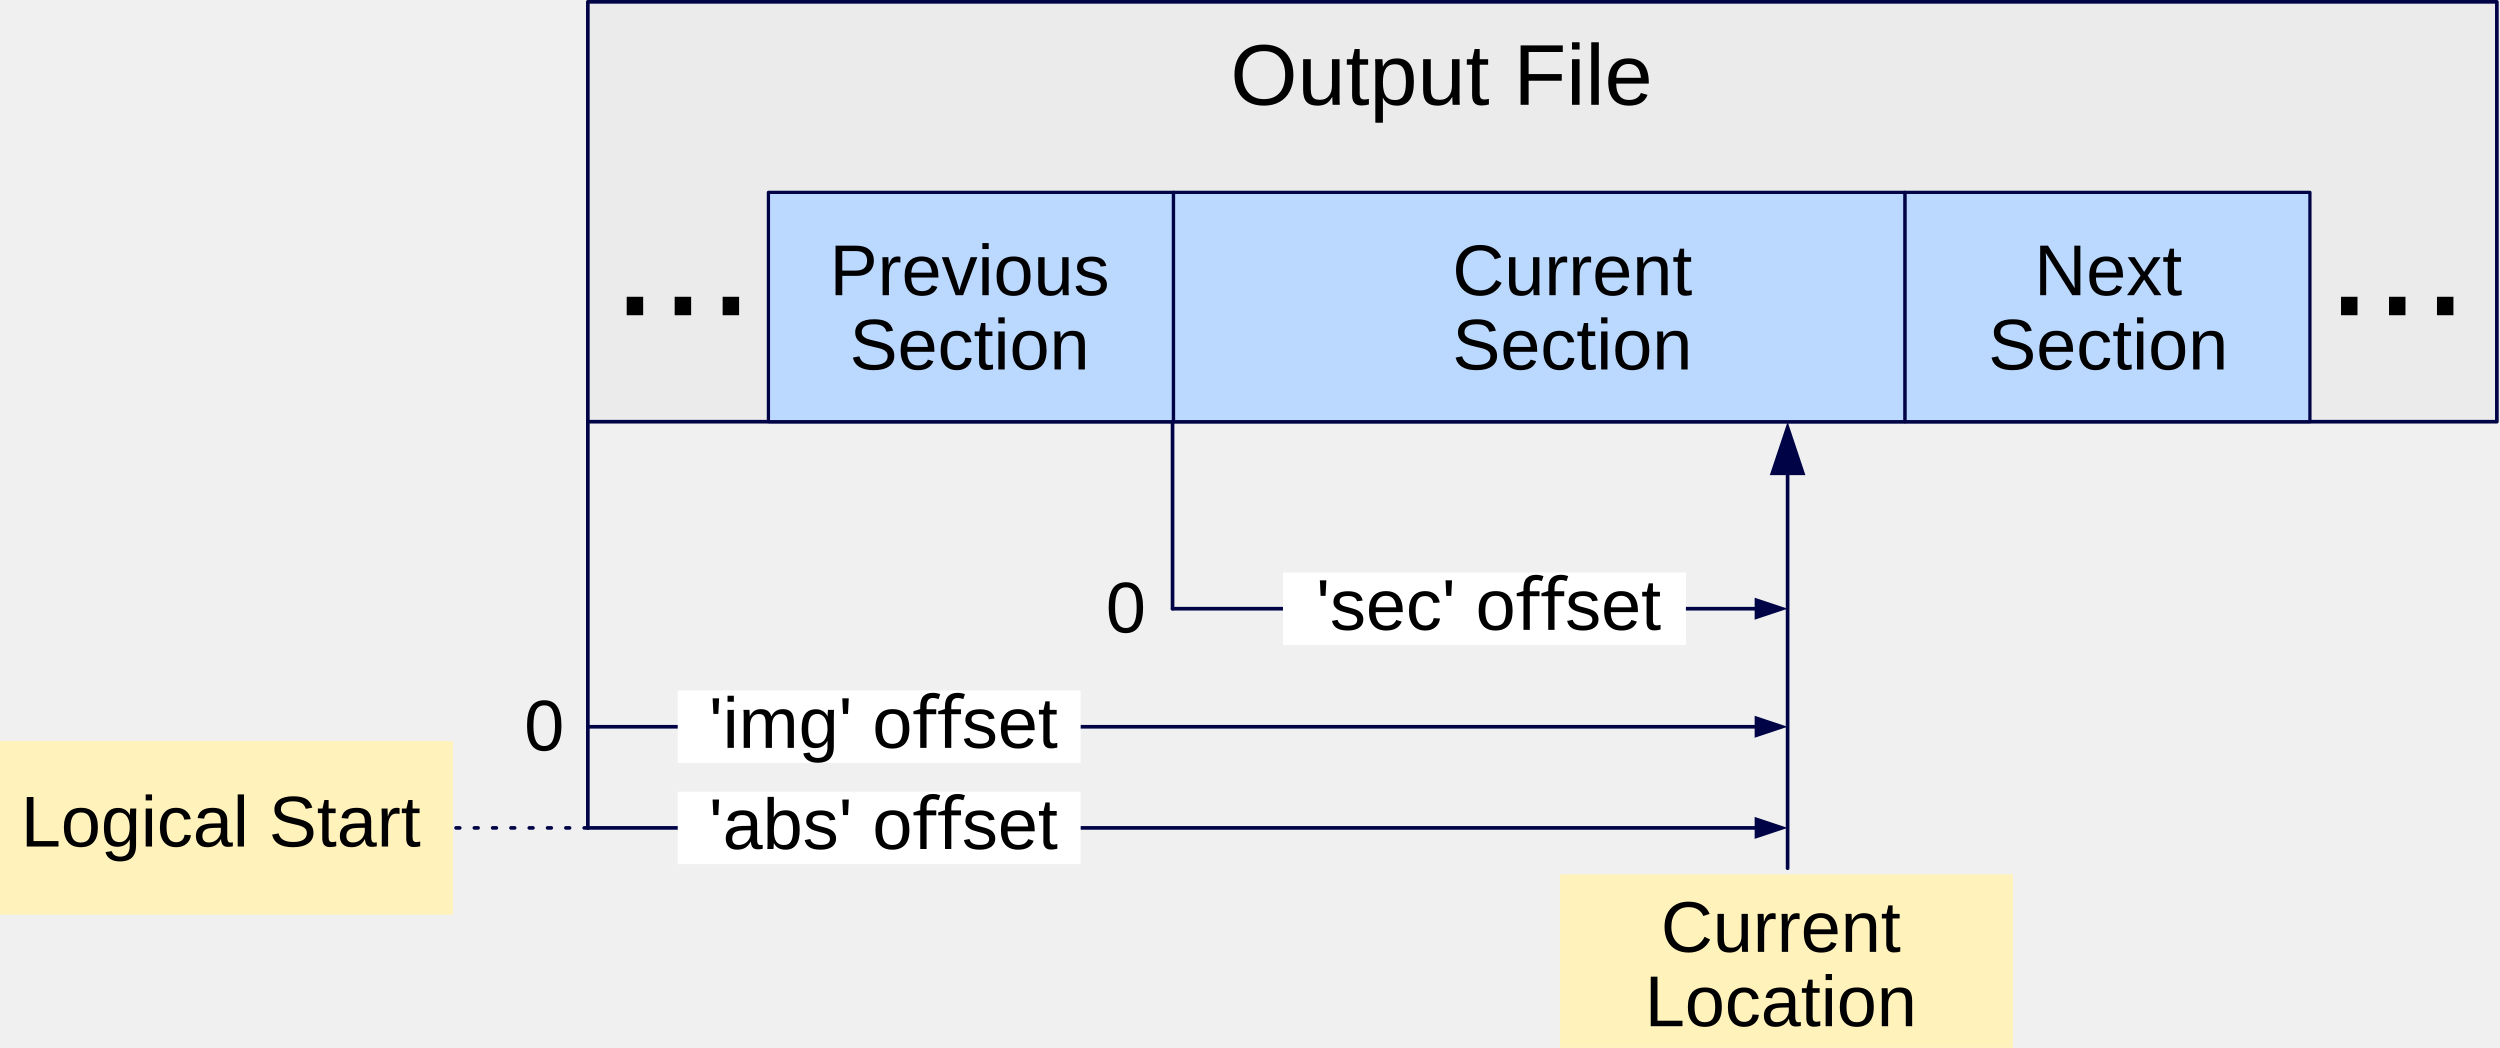
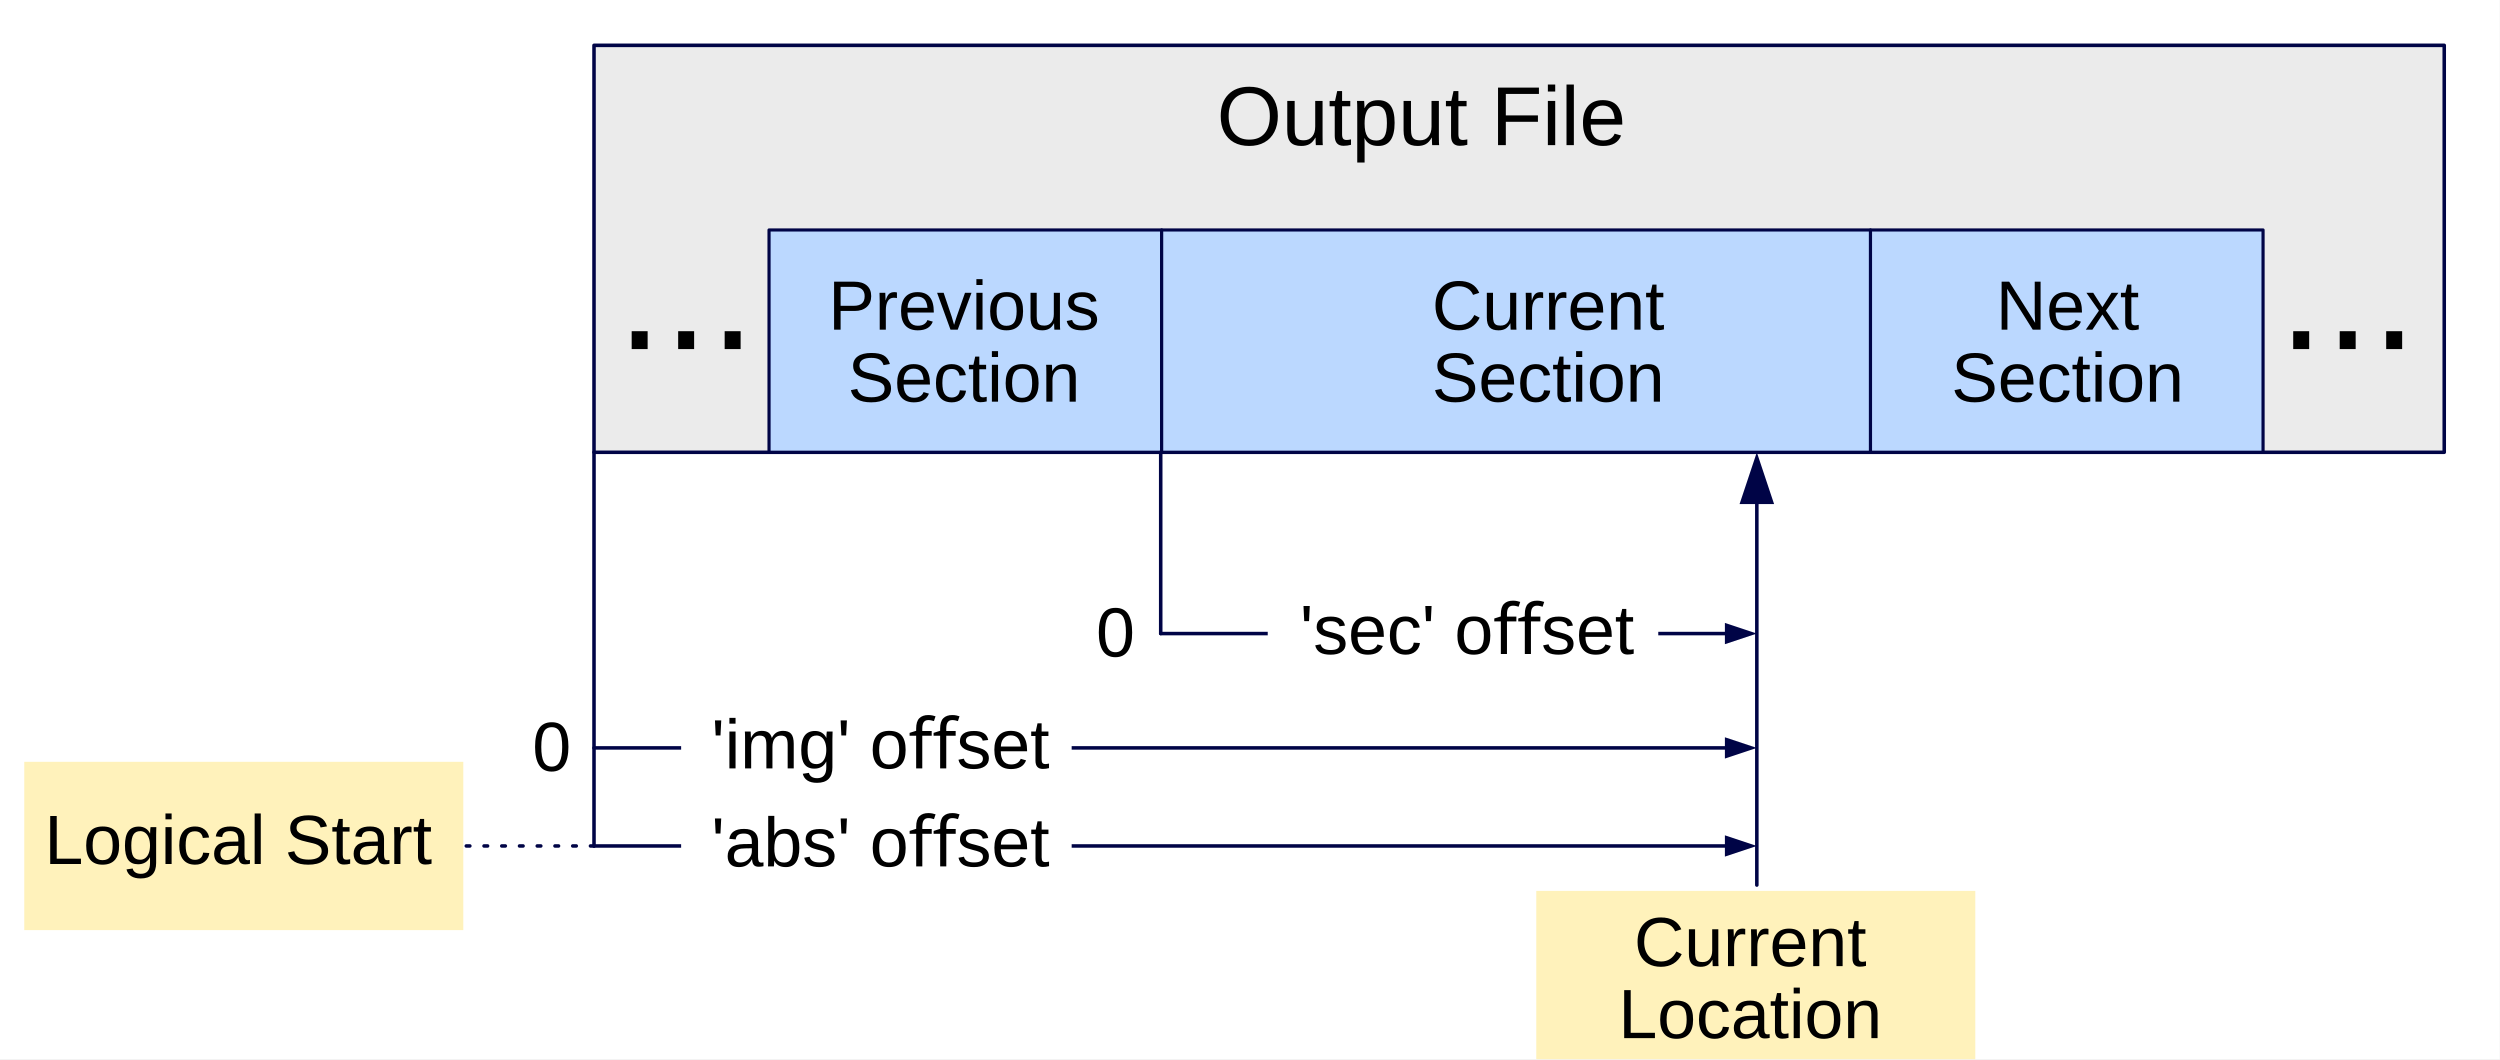
- <svg xmlns="http://www.w3.org/2000/svg" width="100%" height="100%" viewBox="0 0 1448 607" version="1.1" xml:space="preserve" style="fill-rule:evenodd;clip-rule:evenodd;stroke-linecap:round;stroke-linejoin:round;stroke-miterlimit:1.5;">
-   <rect x="0" y="429.229" width="262.359" height="100.577" style="fill:#fff2bb;" />
-   <text x="12.081px" y="490.3px" style="font-family:'ArialMT', 'Arial', sans-serif;font-size:41.667px;">Logical Start</text>
+ <svg xmlns="http://www.w3.org/2000/svg" width="100%" height="100%" viewBox="0 0 1494 633" version="1.1" xml:space="preserve" style="fill-rule:evenodd;clip-rule:evenodd;stroke-linecap:round;stroke-linejoin:round;stroke-miterlimit:1.5;">
+   <rect x="0" y="0" width="1493.79" height="632.978" style="fill:#fff;" />
+   <rect x="14.503" y="455.259" width="262.359" height="100.577" style="fill:#fff2bb;" />
+   <text x="26.584px" y="516.33px" style="font-family:'ArialMT', 'Arial', sans-serif;font-size:41.667px;">Logical Start</text>
  <g>
-     <rect x="903.575" y="506.371" width="262.359" height="100.577" style="fill:#fff2bb;" />
-     <g transform="matrix(1,0,0,1,564.418,-132.169)">
+     <rect x="918.077" y="532.4" width="262.359" height="100.577" style="fill:#fff2bb;" />
+     <g transform="matrix(1,0,0,1,578.921,-106.14)">
      <text x="397.573px" y="683.501px" style="font-family:'ArialMT', 'Arial', sans-serif;font-size:41.667px;">Current</text>
      <text x="388.275px" y="726.531px" style="font-family:'ArialMT', 'Arial', sans-serif;font-size:41.667px;">Location</text>
    </g>
  </g>
-   <rect x="340.478" y="1.06" width="1105.7" height="243.192" style="fill:#ebebeb;stroke:#000446;stroke-width:2.12px;" />
-   <text x="712.627px" y="60.709px" style="font-family:'ArialMT', 'Arial', sans-serif;font-size:50px;">Output File</text>
-   <rect x="445.073" y="111.406" width="234.624" height="132.847" style="fill:#bbd8ff;stroke:#000446;stroke-width:1.89px;" />
-   <rect x="1103.28" y="111.406" width="234.624" height="132.847" style="fill:#bbd8ff;stroke:#000446;stroke-width:1.89px;" />
-   <g transform="matrix(1,0,0,1,94.5408,-512.529)">
+   <rect x="354.98" y="27.09" width="1105.7" height="243.192" style="fill:#ebebeb;stroke:#000446;stroke-width:2.12px;" />
+   <text x="727.13px" y="86.739px" style="font-family:'ArialMT', 'Arial', sans-serif;font-size:50px;">Output File</text>
+   <rect x="459.576" y="137.435" width="234.624" height="132.847" style="fill:#bbd8ff;stroke:#000446;stroke-width:1.89px;" />
+   <rect x="1117.78" y="137.435" width="234.624" height="132.847" style="fill:#bbd8ff;stroke:#000446;stroke-width:1.89px;" />
+   <g transform="matrix(1,0,0,1,109.044,-486.499)">
    <text x="385.987px" y="683.501px" style="font-family:'ArialMT', 'Arial', sans-serif;font-size:41.667px;">Previous</text>
    <text x="397.553px" y="726.531px" style="font-family:'ArialMT', 'Arial', sans-serif;font-size:41.667px;">Section</text>
  </g>
-   <rect x="679.698" y="111.406" width="423.577" height="132.847" style="fill:#bbd8ff;stroke:#000446;stroke-width:1.89px;" />
-   <g transform="matrix(1,0,0,1,443.659,-512.529)">
+   <rect x="694.201" y="137.435" width="423.577" height="132.847" style="fill:#bbd8ff;stroke:#000446;stroke-width:1.89px;" />
+   <g transform="matrix(1,0,0,1,458.162,-486.499)">
    <text x="397.573px" y="683.501px" style="font-family:'ArialMT', 'Arial', sans-serif;font-size:41.667px;">Current</text>
    <text x="397.553px" y="726.531px" style="font-family:'ArialMT', 'Arial', sans-serif;font-size:41.667px;">Section</text>
  </g>
-   <text x="353.864px" y="182.58px" style="font-family:'ArialMT', 'Arial', sans-serif;font-size:100px;">...</text>
-   <text x="1346.8px" y="182.58px" style="font-family:'ArialMT', 'Arial', sans-serif;font-size:100px;">...</text>
-   <g transform="matrix(1,0,0,1,754.044,-512.529)">
+   <text x="368.367px" y="208.609px" style="font-family:'ArialMT', 'Arial', sans-serif;font-size:100px;">...</text>
+   <text x="1361.3px" y="208.609px" style="font-family:'ArialMT', 'Arial', sans-serif;font-size:100px;">...</text>
+   <g transform="matrix(1,0,0,1,768.547,-486.499)">
    <text x="424.205px" y="683.501px" style="font-family:'ArialMT', 'Arial', sans-serif;font-size:41.667px;">Next</text>
    <text x="397.553px" y="726.531px" style="font-family:'ArialMT', 'Arial', sans-serif;font-size:41.667px;">Section</text>
  </g>
-   <path d="M1025.06,275.214l10.32,-30.962l10.321,30.962l-20.641,-0Z" style="fill:#000446;" />
-   <path d="M1035.38,502.887l0,-233.866" style="fill:none;stroke:#000446;stroke-width:2.12px;" />
-   <path d="M340.478,479.517l-0,-235.265" style="fill:none;stroke:#000446;stroke-width:2.12px;" />
-   <path d="M679.139,352.575l0,-108.323" style="fill:none;stroke:#000446;stroke-width:2.12px;" />
-   <path d="M1016.3,414.569l19.078,6.36l-19.078,6.359l0,-12.719Z" style="fill:#000446;" />
-   <path d="M340.478,420.929l679.637,-0" style="fill:none;stroke:#000446;stroke-width:2.12px;" />
-   <path d="M1016.3,346.216l19.078,6.359l-19.078,6.36l0,-12.719Z" style="fill:#000446;" />
-   <path d="M679.139,352.575l340.976,0" style="fill:none;stroke:#000446;stroke-width:2.12px;" />
-   <path d="M1016.3,473.158l19.078,6.359l-19.078,6.36l0,-12.719Z" style="fill:#000446;" />
-   <path d="M340.478,479.517l679.637,0" style="fill:none;stroke:#000446;stroke-width:2.12px;" />
-   <rect x="392.543" y="399.934" width="233.379" height="41.989" style="fill:#fff;" />
-   <rect x="743.098" y="331.581" width="233.379" height="41.989" style="fill:#fff;" />
-   <rect x="392.543" y="458.523" width="233.379" height="41.989" style="fill:#fff;" />
-   <text x="410.65px" y="433.154px" style="font-family:'ArialMT', 'Arial', sans-serif;font-size:41.667px;">'img' oﬀset</text>
-   <text x="762.355px" y="364.801px" style="font-family:'ArialMT', 'Arial', sans-serif;font-size:41.667px;">'sec' oﬀset</text>
-   <text x="410.629px" y="491.743px" style="font-family:'ArialMT', 'Arial', sans-serif;font-size:41.667px;">'abs' oﬀset</text>
-   <text x="303.639px" y="434.672px" style="font-family:'ArialMT', 'Arial', sans-serif;font-size:41.667px;">0</text>
-   <text x="640.525px" y="366.318px" style="font-family:'ArialMT', 'Arial', sans-serif;font-size:41.667px;">0</text>
-   <path d="M340.478,479.517l-78.119,0" style="fill:none;stroke:#000446;stroke-width:2.12px;stroke-dasharray:2.12,8.48,0,0;" />
+   <path d="M1039.56,301.243l10.32,-30.961l10.321,30.961l-20.641,0Z" style="fill:#000446;" />
+   <path d="M1049.88,528.916l0,-233.865" style="fill:none;stroke:#000446;stroke-width:2.12px;" />
+   <path d="M354.98,505.547l0,-235.265" style="fill:none;stroke:#000446;stroke-width:2.12px;" />
+   <path d="M693.642,378.605l-0,-108.323" style="fill:none;stroke:#000446;stroke-width:2.12px;" />
+   <path d="M1030.8,440.599l19.078,6.36l-19.078,6.359l0,-12.719Z" style="fill:#000446;" />
+   <path d="M354.98,446.959l679.638,-0" style="fill:none;stroke:#000446;stroke-width:2.12px;" />
+   <path d="M1030.8,372.246l19.078,6.359l-19.078,6.359l0,-12.718Z" style="fill:#000446;" />
+   <path d="M693.642,378.605l340.976,-0" style="fill:none;stroke:#000446;stroke-width:2.12px;" />
+   <path d="M1030.8,499.188l19.078,6.359l-19.078,6.36l0,-12.719Z" style="fill:#000446;" />
+   <path d="M354.98,505.547l679.638,0" style="fill:none;stroke:#000446;stroke-width:2.12px;" />
+   <rect x="407.045" y="425.964" width="233.379" height="41.989" style="fill:#fff;" />
+   <rect x="757.601" y="357.611" width="233.379" height="41.989" style="fill:#fff;" />
+   <rect x="407.045" y="484.553" width="233.379" height="41.989" style="fill:#fff;" />
+   <text x="425.153px" y="459.184px" style="font-family:'ArialMT', 'Arial', sans-serif;font-size:41.667px;">'img' oﬀset</text>
+   <text x="776.858px" y="390.831px" style="font-family:'ArialMT', 'Arial', sans-serif;font-size:41.667px;">'sec' oﬀset</text>
+   <text x="425.132px" y="517.773px" style="font-family:'ArialMT', 'Arial', sans-serif;font-size:41.667px;">'abs' oﬀset</text>
+   <text x="318.142px" y="460.702px" style="font-family:'ArialMT', 'Arial', sans-serif;font-size:41.667px;">0</text>
+   <text x="655.027px" y="392.348px" style="font-family:'ArialMT', 'Arial', sans-serif;font-size:41.667px;">0</text>
+   <path d="M354.98,505.547l-78.118,0" style="fill:none;stroke:#000446;stroke-width:2.12px;stroke-dasharray:2.12,8.48,0,0;" />
</svg>
